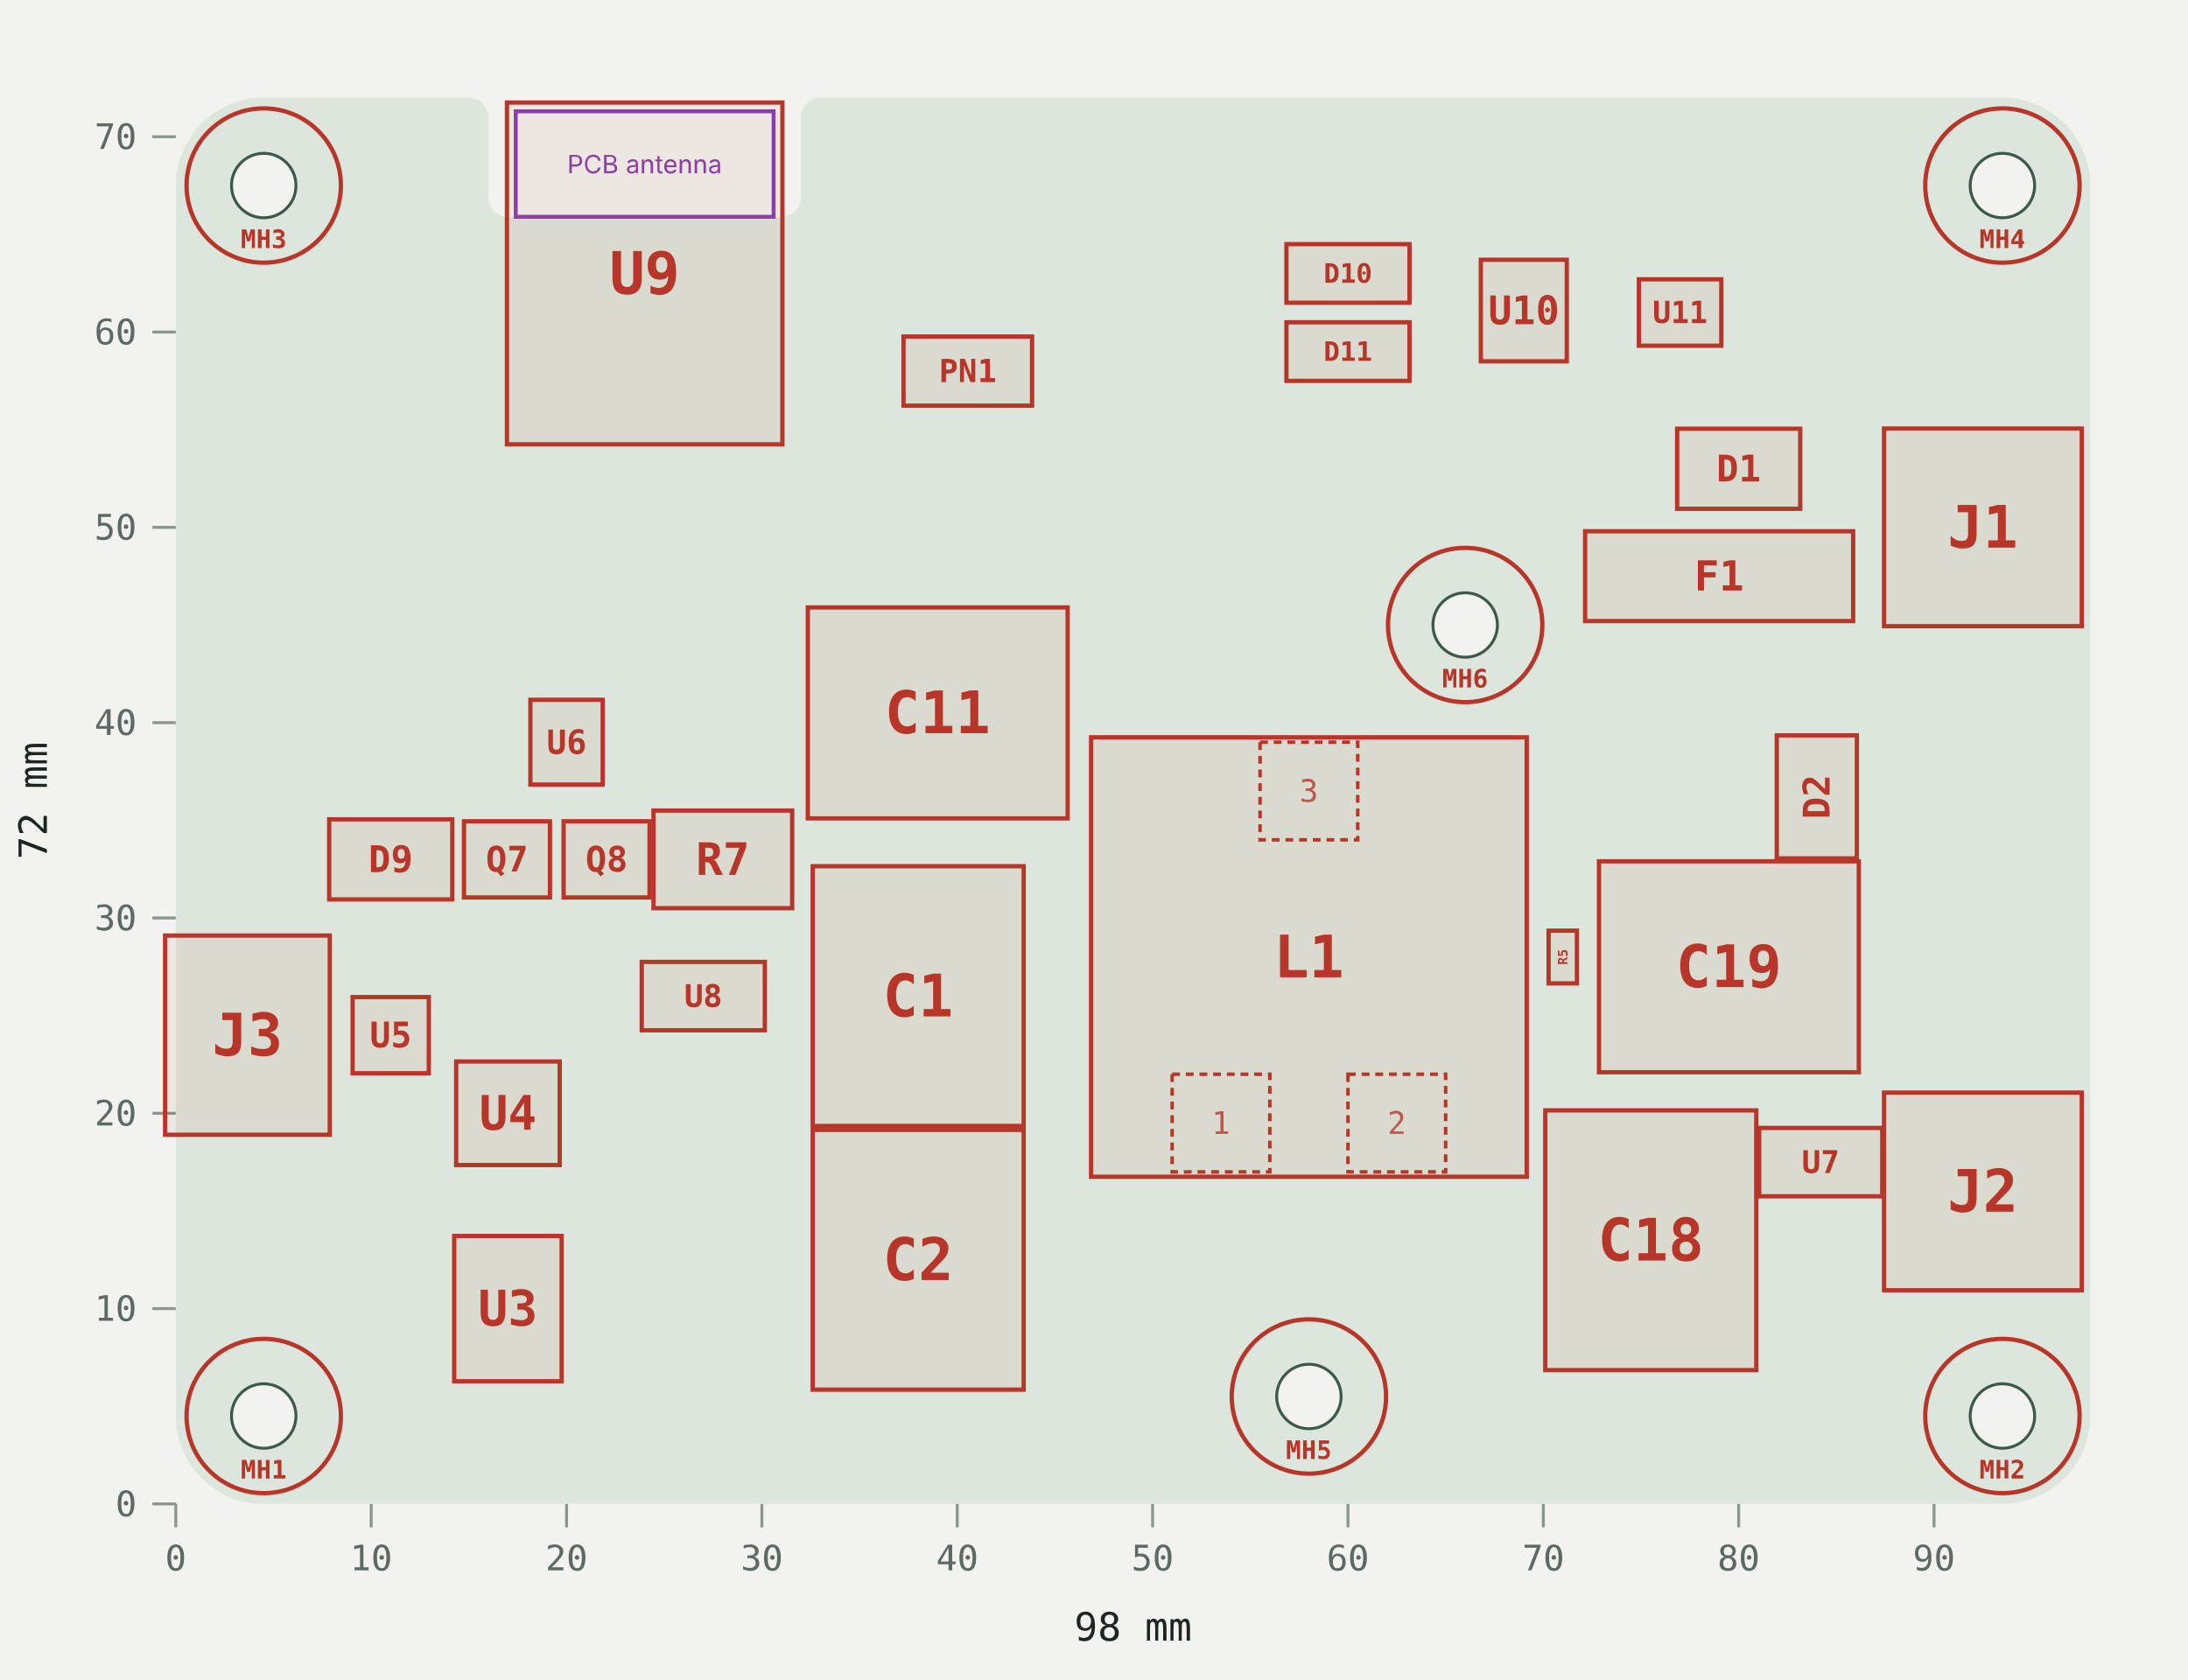
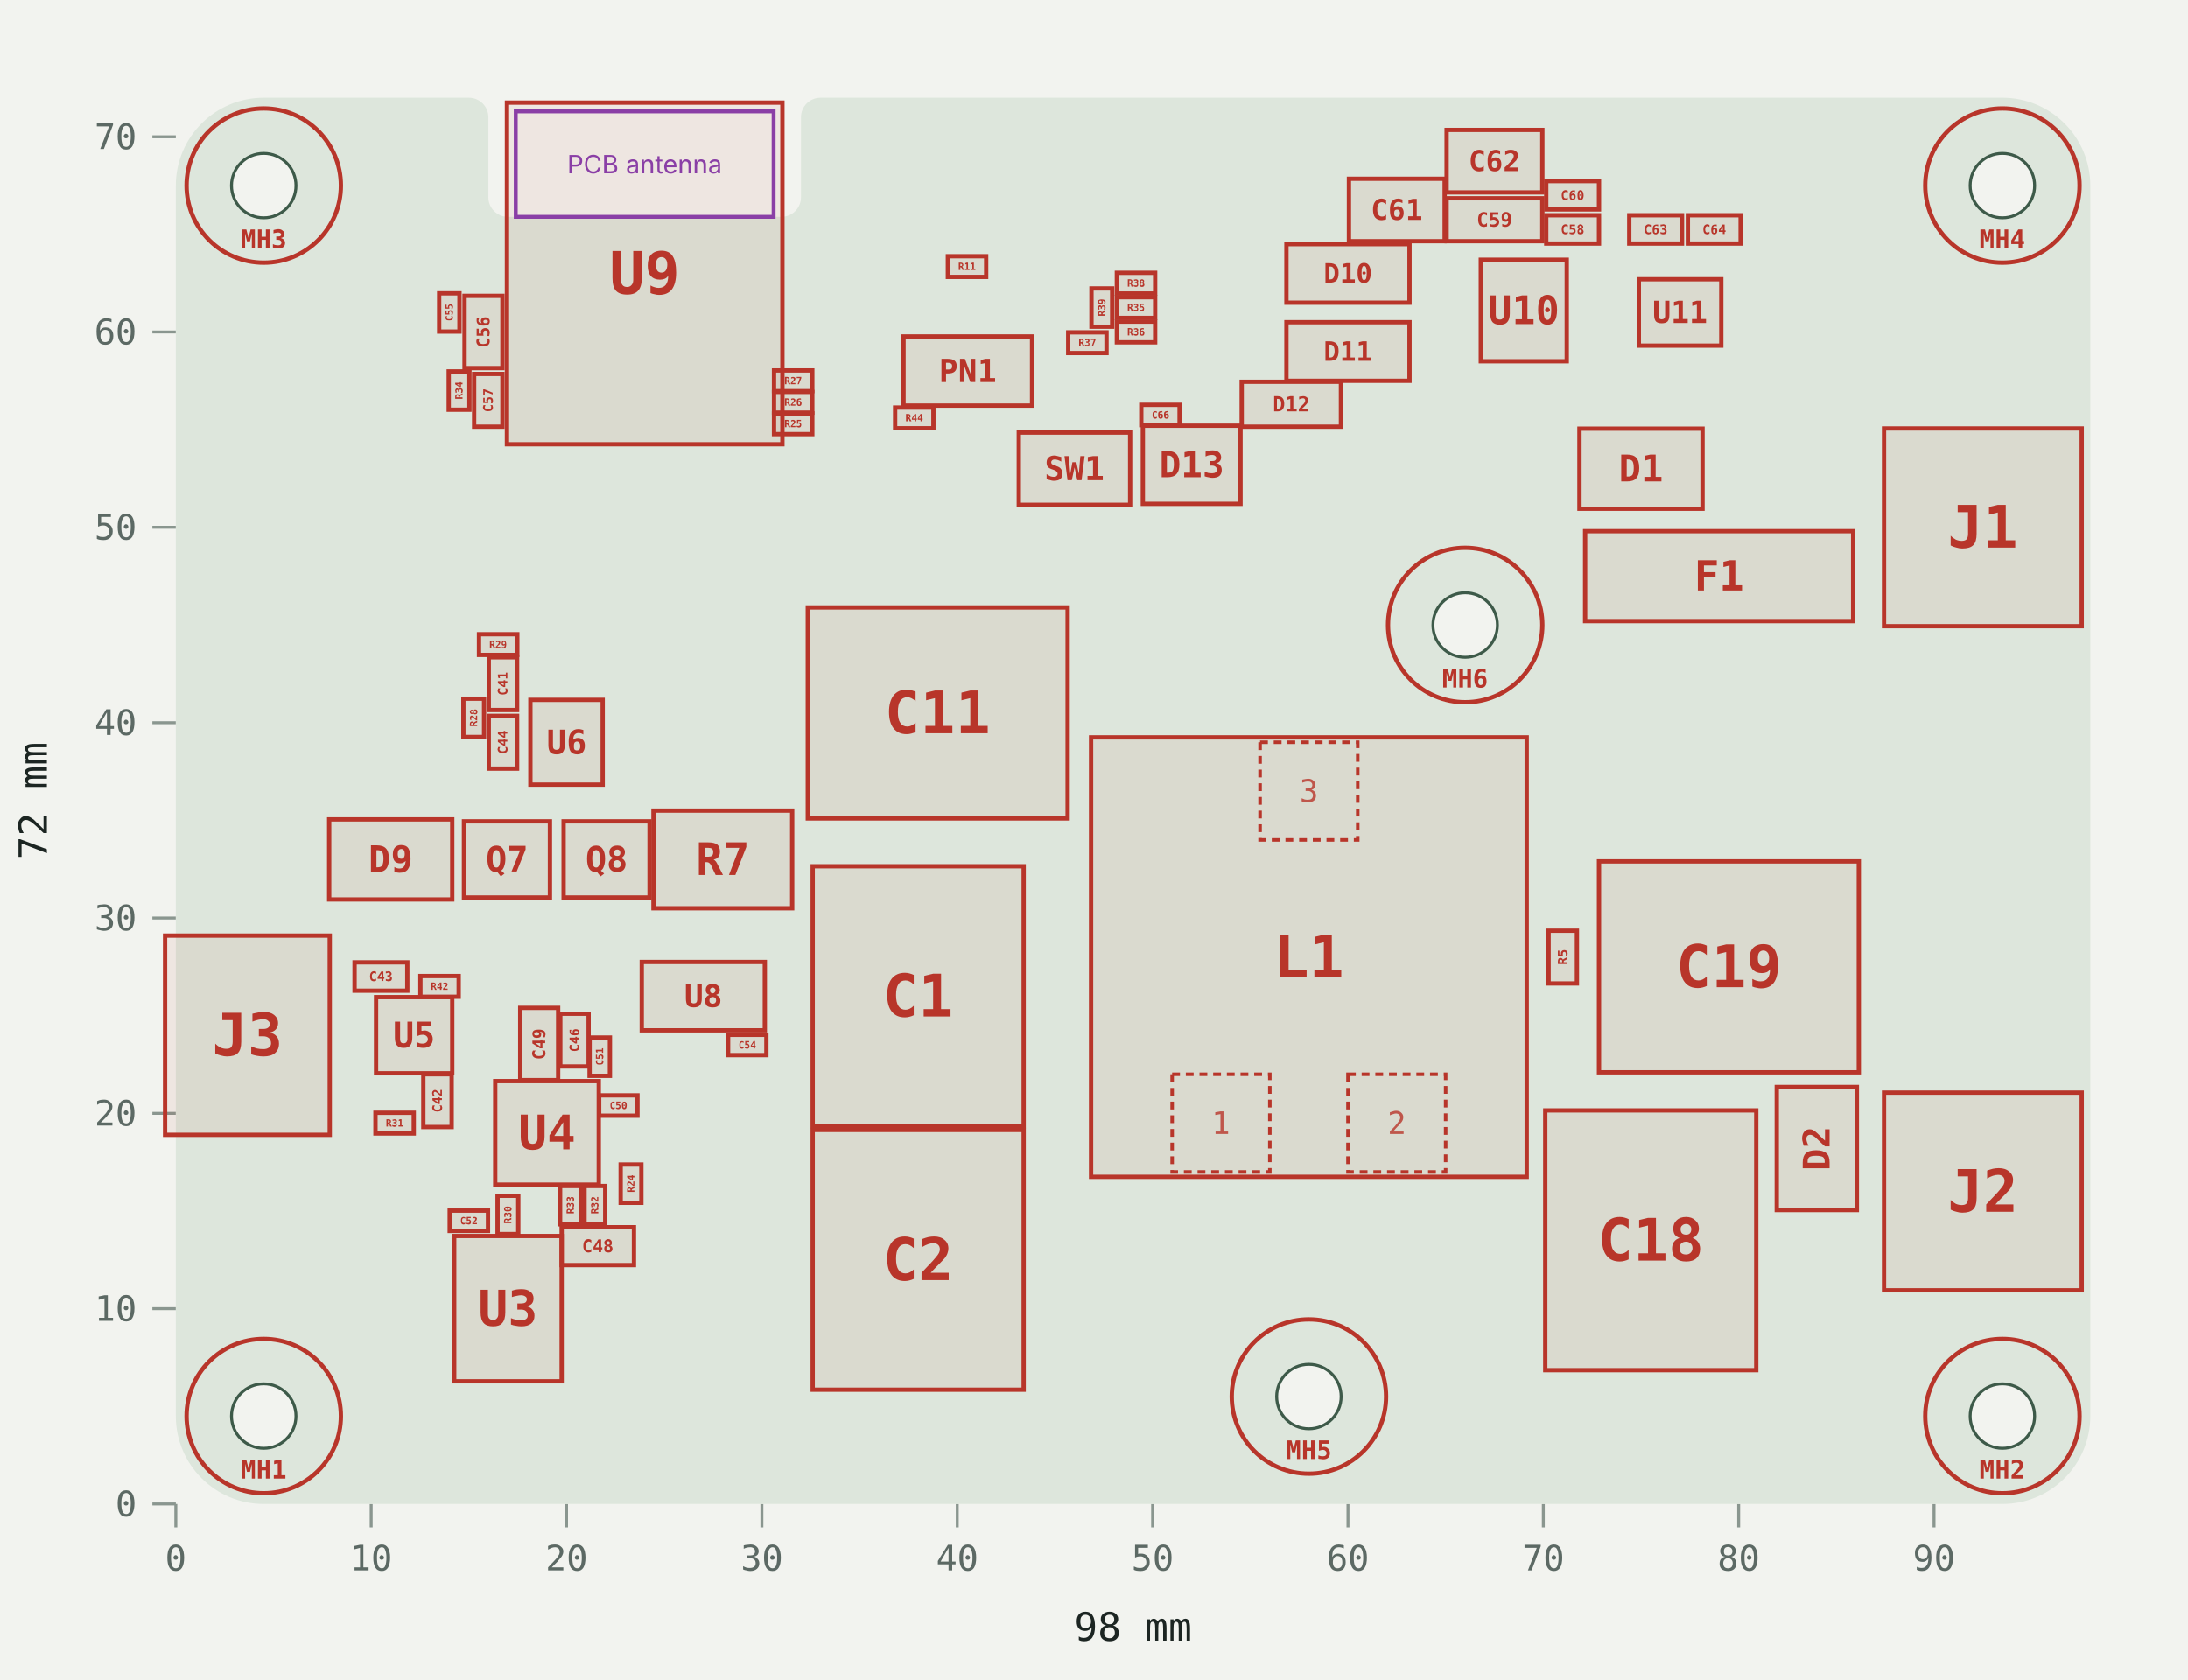
<svg xmlns="http://www.w3.org/2000/svg" id="plan" viewBox="-9.0 -5.0 112.0 86.0" role="img" aria-label="PCB placement, top side: courtyards and designators">
  <style>.board{fill:#DDE6DC;stroke:none}.boardedge{fill:none;stroke:#3D5A49;stroke-width:.35}.tick{stroke:#8A968F;stroke-width:.15}.axis{fill:#5C6964;font-family:"IBM Plex Mono",ui-monospace,Menlo,Consolas,monospace}.axis.dim{fill:#1C2522}.part .cy{stroke-width:.22}.part.top .cy{fill:rgba(184,53,42,.07);stroke:#B8352A}.part.bot .cy{fill:rgba(36,89,184,.09);stroke:#2459B8;stroke-dasharray:.7 .35}.part.prop .cy{stroke-dasharray:1 .5}.part.mh .cy{fill:none}.part .hole{fill:#F2F3EF;stroke:#3D5A49;stroke-width:.15}.des{font-family:"IBM Plex Mono",ui-monospace,Menlo,Consolas,monospace;font-weight:600;pointer-events:none}.part.top .des{fill:#B8352A}.part.bot .des{fill:#2459B8}.part{cursor:pointer}.part:hover .cy,.part.hl .cy{stroke-width:.5}.l1pad{fill:none;stroke:#B8352A;stroke-width:.18;stroke-dasharray:.4 .3}.padno{fill:#B8352A;font-family:"IBM Plex Mono",ui-monospace,Menlo,Consolas,monospace;opacity:.8}.ant{fill:none;stroke:#8A3FA6;stroke-width:.2}.antlbl{fill:#8A3FA6;font-family:"IBM Plex Sans",system-ui,-apple-system,"Segoe UI",sans-serif}.hbg{fill:rgba(201,138,18,.10)}.kbg{fill:rgba(138,63,166,.06)}.sbg{fill:transparent}.ped{fill:url(#hatchA);stroke:#B97C0C;stroke-width:.3}.pedlbl{fill:#B97C0C;font-family:"IBM Plex Mono",ui-monospace,Menlo,Consolas,monospace;font-weight:600;letter-spacing:.08em}.keepout{fill:url(#hatchK);stroke:#8A3FA6;stroke-width:.25;stroke-dasharray:1 .5}.zone rect{fill:none;stroke:#6D7B75;stroke-width:.16;stroke-dasharray:.6 .4}.zone text{fill:#6D7B75;font-family:"IBM Plex Sans",system-ui,-apple-system,"Segoe UI",sans-serif;font-style:italic}.loop{fill:none;stroke:#D0306E;stroke-width:.4;stroke-linejoin:round;opacity:.85}.arrhead{fill:#D0306E}.sw{fill:url(#hatchS);stroke:#D0306E;stroke-width:.18}.swlbl{fill:#D0306E;font-family:"IBM Plex Sans",system-ui,-apple-system,"Segoe UI",sans-serif;font-weight:500}.flow{fill:none;stroke:#1F7A5A;stroke-width:.4;stroke-dasharray:1.4 .8;opacity:.9}.arrflow{fill:#1F7A5A}.pour polygon{fill-opacity:.16;stroke-opacity:.7;stroke-width:.15}.pour text{font-family:"IBM Plex Mono",ui-monospace,Menlo,Consolas,monospace;font-weight:600;opacity:.9;pointer-events:none}.ghost .l1pad{stroke:#B8352A;opacity:.85}.role{fill:#2459B8;font-family:"IBM Plex Mono",ui-monospace,Menlo,Consolas,monospace;opacity:.8}.note{fill:#5C6964;font-family:"IBM Plex Sans",system-ui,-apple-system,"Segoe UI",sans-serif;font-style:italic}.des{font-family:Menlo,Consolas,monospace}text{font-family:Helvetica,Arial,sans-serif}</style>
  <defs>
    <pattern id="hatchA" width="1.4" height="1.4" patternUnits="userSpaceOnUse" patternTransform="rotate(45)">
      <rect width="1.4" height="1.4" class="hbg" />
      <line x1="0" y1="0" x2="0" y2="1.4" class="hl" />
    </pattern>
    <pattern id="hatchK" width="1.6" height="1.6" patternUnits="userSpaceOnUse" patternTransform="rotate(-45)">
      <rect width="1.6" height="1.6" class="kbg" />
      <line x1="0" y1="0" x2="0" y2="1.6" class="kl" />
    </pattern>
    <pattern id="hatchS" width="0.8" height="0.8" patternUnits="userSpaceOnUse" patternTransform="rotate(45)">
      <rect width="0.8" height="0.8" class="sbg" />
      <line x1="0" y1="0" x2="0" y2="0.8" class="sl" />
    </pattern>
    <marker id="arr" viewBox="0 0 6 6" refX="3" refY="3" markerWidth="3.2" markerHeight="3.2" orient="auto">
      <path d="M0,0 L6,3 L0,6 Z" class="arrhead" />
    </marker>
    <marker id="arrf" viewBox="0 0 6 6" refX="3" refY="3" markerWidth="2.6" markerHeight="2.6" orient="auto">
      <path d="M0,0 L6,3 L0,6 Z" class="arrflow" />
    </marker>
  </defs>
  <rect x="-50" y="-50" width="400" height="300" fill="#F2F3EF" />
  <g class="grid">
    <line class="tick" x1="0" y1="72" x2="0" y2="73.2" />
    <text class="axis" x="0" y="75.4" text-anchor="middle" font-size="1.8">0</text>
    <line class="tick" x1="10" y1="72" x2="10" y2="73.2" />
    <text class="axis" x="10" y="75.4" text-anchor="middle" font-size="1.8">10</text>
    <line class="tick" x1="20" y1="72" x2="20" y2="73.2" />
    <text class="axis" x="20" y="75.4" text-anchor="middle" font-size="1.8">20</text>
    <line class="tick" x1="30" y1="72" x2="30" y2="73.2" />
    <text class="axis" x="30" y="75.4" text-anchor="middle" font-size="1.8">30</text>
    <line class="tick" x1="40" y1="72" x2="40" y2="73.2" />
    <text class="axis" x="40" y="75.4" text-anchor="middle" font-size="1.8">40</text>
    <line class="tick" x1="50" y1="72" x2="50" y2="73.2" />
    <text class="axis" x="50" y="75.4" text-anchor="middle" font-size="1.8">50</text>
    <line class="tick" x1="60" y1="72" x2="60" y2="73.2" />
    <text class="axis" x="60" y="75.4" text-anchor="middle" font-size="1.8">60</text>
    <line class="tick" x1="70" y1="72" x2="70" y2="73.2" />
    <text class="axis" x="70" y="75.4" text-anchor="middle" font-size="1.8">70</text>
    <line class="tick" x1="80" y1="72" x2="80" y2="73.2" />
    <text class="axis" x="80" y="75.4" text-anchor="middle" font-size="1.8">80</text>
    <line class="tick" x1="90" y1="72" x2="90" y2="73.2" />
    <text class="axis" x="90" y="75.4" text-anchor="middle" font-size="1.8">90</text>
    <line class="tick" x1="-1.2" y1="72" x2="0" y2="72" />
    <text class="axis" x="-2" y="72" text-anchor="end" dominant-baseline="central" font-size="1.8">0</text>
    <line class="tick" x1="-1.2" y1="62" x2="0" y2="62" />
    <text class="axis" x="-2" y="62" text-anchor="end" dominant-baseline="central" font-size="1.8">10</text>
    <line class="tick" x1="-1.2" y1="52" x2="0" y2="52" />
    <text class="axis" x="-2" y="52" text-anchor="end" dominant-baseline="central" font-size="1.8">20</text>
    <line class="tick" x1="-1.2" y1="42" x2="0" y2="42" />
    <text class="axis" x="-2" y="42" text-anchor="end" dominant-baseline="central" font-size="1.8">30</text>
    <line class="tick" x1="-1.2" y1="32" x2="0" y2="32" />
    <text class="axis" x="-2" y="32" text-anchor="end" dominant-baseline="central" font-size="1.8">40</text>
    <line class="tick" x1="-1.2" y1="22" x2="0" y2="22" />
    <text class="axis" x="-2" y="22" text-anchor="end" dominant-baseline="central" font-size="1.8">50</text>
    <line class="tick" x1="-1.2" y1="12" x2="0" y2="12" />
    <text class="axis" x="-2" y="12" text-anchor="end" dominant-baseline="central" font-size="1.8">60</text>
    <line class="tick" x1="-1.2" y1="2" x2="0" y2="2" />
    <text class="axis" x="-2" y="2" text-anchor="end" dominant-baseline="central" font-size="1.8">70</text>
    <text class="axis dim" x="49" y="79" text-anchor="middle" font-size="2">98 mm</text>
    <text class="axis dim" x="-6.6" y="36" text-anchor="middle" font-size="2" transform="rotate(-90 -6.6 36)">72 mm</text>
  </g>
  <path class="board" d="M4.5,72 L93.5,72 A4.5,4.5 0 0 0 98,67.5 L98,4.5 A4.5,4.5 0 0 0 93.5,0 L33,0 A1,1 0 0 0 32,1 L32,5.1 A1,1 0 0 1 31,6.1 L17,6.1 A1,1 0 0 1 16,5.1 L16,1 A1,1 0 0 0 15,0 L4.5,0 A4.5,4.5 0 0 0 0,4.5 L0,67.5 A4.5,4.5 0 0 0 4.5,72 Z" />
  <g class="lyr-top">
    <g class="part top" data-ref="J1">
      <rect class="cy" x="87.44" y="16.94" width="10.12" height="10.12" />
      <text class="des" x="92.5" y="22" font-size="3" dominant-baseline="central" text-anchor="middle">J1</text>
    </g>
    <g class="part top" data-ref="J2">
      <rect class="cy" x="87.44" y="50.94" width="10.12" height="10.12" />
      <text class="des" x="92.5" y="56" font-size="3" dominant-baseline="central" text-anchor="middle">J2</text>
    </g>
    <g class="part top" data-ref="J3">
      <rect class="cy" x="-0.55" y="42.9" width="8.43" height="10.2" />
      <text class="des" x="3.67" y="48" font-size="3" dominant-baseline="central" text-anchor="middle">J3</text>
    </g>
    <g class="part top" data-ref="L1">
      <rect class="cy" x="46.85" y="32.75" width="22.3" height="22.5" />
      <text class="des" x="58" y="44" font-size="3" dominant-baseline="central" text-anchor="middle">L1</text>
    </g>
    <g class="part top" data-ref="C11">
      <rect class="cy" x="32.35" y="26.1" width="13.3" height="10.8" />
      <text class="des" x="39" y="31.5" font-size="3" dominant-baseline="central" text-anchor="middle">C11</text>
    </g>
    <g class="part top" data-ref="C1">
      <rect class="cy" x="32.6" y="39.35" width="10.8" height="13.3" />
      <text class="des" x="38" y="46" font-size="3" dominant-baseline="central" text-anchor="middle">C1</text>
    </g>
    <g class="part top" data-ref="C2">
      <rect class="cy" x="32.6" y="52.85" width="10.8" height="13.3" />
      <text class="des" x="38" y="59.5" font-size="3" dominant-baseline="central" text-anchor="middle">C2</text>
    </g>
    <g class="part top" data-ref="C18">
      <rect class="cy" x="70.1" y="51.85" width="10.8" height="13.3" />
      <text class="des" x="75.5" y="58.5" font-size="3" dominant-baseline="central" text-anchor="middle">C18</text>
    </g>
    <g class="part top" data-ref="C19">
      <rect class="cy" x="72.85" y="39.1" width="13.3" height="10.8" />
      <text class="des" x="79.5" y="44.5" font-size="3" dominant-baseline="central" text-anchor="middle">C19</text>
    </g>
    <g class="part top" data-ref="F1">
      <rect class="cy" x="72.14" y="22.2" width="13.72" height="4.6" />
      <text class="des" x="79" y="24.5" font-size="2.12" dominant-baseline="central" text-anchor="middle">F1</text>
    </g>
    <g class="part top" data-ref="D1">
-       <rect class="cy" x="76.85" y="16.95" width="6.3" height="4.1" />
-       <text class="des" x="80" y="19" font-size="1.89" dominant-baseline="central" text-anchor="middle">D1</text>
+       <rect class="cy" x="71.85" y="16.95" width="6.3" height="4.1" />
+       <text class="des" x="75" y="19" font-size="1.89" dominant-baseline="central" text-anchor="middle">D1</text>
    </g>
    <g class="part top" data-ref="D2">
-       <rect class="cy" x="81.95" y="32.65" width="4.1" height="6.3" />
-       <text class="des" x="84" y="35.8" font-size="1.89" dominant-baseline="central" text-anchor="middle" transform="rotate(-90 84 35.8)">D2</text>
+       <rect class="cy" x="81.95" y="50.65" width="4.1" height="6.3" />
+       <text class="des" x="84" y="53.8" font-size="1.89" dominant-baseline="central" text-anchor="middle" transform="rotate(-90 84 53.8)">D2</text>
    </g>
    <g class="part top" data-ref="D9">
      <rect class="cy" x="7.85" y="36.95" width="6.3" height="4.1" />
      <text class="des" x="11" y="39" font-size="1.89" dominant-baseline="central" text-anchor="middle">D9</text>
    </g>
    <g class="part top" data-ref="U5">
-       <rect class="cy" x="9.05" y="46.05" width="3.9" height="3.9" />
-       <text class="des" x="11" y="48" font-size="1.79" dominant-baseline="central" text-anchor="middle">U5</text>
+       <rect class="cy" x="10.25" y="46.05" width="3.9" height="3.9" />
+       <text class="des" x="12.2" y="48" font-size="1.79" dominant-baseline="central" text-anchor="middle">U5</text>
    </g>
    <g class="part top" data-ref="U4">
-       <rect class="cy" x="14.35" y="49.35" width="5.3" height="5.3" />
-       <text class="des" x="17" y="52" font-size="2.44" dominant-baseline="central" text-anchor="middle">U4</text>
+       <rect class="cy" x="16.35" y="50.35" width="5.3" height="5.3" />
+       <text class="des" x="19" y="53" font-size="2.44" dominant-baseline="central" text-anchor="middle">U4</text>
    </g>
    <g class="part top" data-ref="U3">
      <rect class="cy" x="14.25" y="58.28" width="5.5" height="7.44" />
      <text class="des" x="17" y="62" font-size="2.53" dominant-baseline="central" text-anchor="middle">U3</text>
    </g>
    <g class="part top" data-ref="Q7">
      <rect class="cy" x="14.75" y="37.05" width="4.4" height="3.9" />
      <text class="des" x="16.95" y="39" font-size="1.79" dominant-baseline="central" text-anchor="middle">Q7</text>
    </g>
    <g class="part top" data-ref="Q8">
      <rect class="cy" x="19.85" y="37.05" width="4.4" height="3.9" />
      <text class="des" x="22.05" y="39" font-size="1.79" dominant-baseline="central" text-anchor="middle">Q8</text>
    </g>
    <g class="part top" data-ref="U6">
      <rect class="cy" x="18.15" y="30.83" width="3.7" height="4.34" />
      <text class="des" x="20" y="33" font-size="1.7" dominant-baseline="central" text-anchor="middle">U6</text>
    </g>
    <g class="part top" data-ref="R7">
      <rect class="cy" x="24.45" y="36.5" width="7.1" height="5" />
      <text class="des" x="28" y="39" font-size="2.3" dominant-baseline="central" text-anchor="middle">R7</text>
    </g>
    <g class="part top" data-ref="U8">
      <rect class="cy" x="23.85" y="44.25" width="6.3" height="3.5" />
      <text class="des" x="27" y="46" font-size="1.61" dominant-baseline="central" text-anchor="middle">U8</text>
    </g>
-     <g class="part top" data-ref="U7">
-       <rect class="cy" x="81.05" y="52.75" width="6.3" height="3.5" />
-       <text class="des" x="84.2" y="54.5" font-size="1.61" dominant-baseline="central" text-anchor="middle">U7</text>
-     </g>
    <g class="part top" data-ref="R5">
      <rect class="cy" x="70.27" y="42.65" width="1.45" height="2.7" />
      <text class="des" x="71" y="44" font-size="0.67" dominant-baseline="central" text-anchor="middle" transform="rotate(-90 71 44)">R5</text>
    </g>
    <g class="part top" data-ref="U9">
      <rect class="cy" x="16.95" y="0.25" width="14.1" height="17.5" />
      <text class="des" x="24" y="9" font-size="3" dominant-baseline="central" text-anchor="middle">U9</text>
    </g>
    <g class="part top" data-ref="PN1">
      <rect class="cy" x="37.25" y="12.23" width="6.58" height="3.54" />
      <text class="des" x="40.54" y="14" font-size="1.63" dominant-baseline="central" text-anchor="middle">PN1</text>
+     </g>
+     <g class="part top" data-ref="SW1">
+       <rect class="cy" x="43.15" y="17.15" width="5.7" height="3.7" />
+       <text class="des" x="46" y="19" font-size="1.7" dominant-baseline="central" text-anchor="middle">SW1</text>
+     </g>
+     <g class="part top" data-ref="R44">
+       <rect class="cy" x="36.82" y="15.87" width="1.96" height="1.06" />
+       <text class="des" x="37.8" y="16.4" font-size="0.5" dominant-baseline="central" text-anchor="middle">R44</text>
+     </g>
+     <g class="part top" data-ref="D13">
+       <rect class="cy" x="49.5" y="16.8" width="5" height="4" />
+       <text class="des" x="52" y="18.8" font-size="1.84" dominant-baseline="central" text-anchor="middle">D13</text>
+     </g>
+     <g class="part top" data-ref="C66">
+       <rect class="cy" x="49.42" y="15.73" width="1.96" height="1.04" />
+       <text class="des" x="50.4" y="16.25" font-size="0.5" dominant-baseline="central" text-anchor="middle">C66</text>
+     </g>
+     <g class="part top" data-ref="D12">
+       <rect class="cy" x="54.56" y="14.55" width="5.08" height="2.3" />
+       <text class="des" x="57.1" y="15.7" font-size="1.06" dominant-baseline="central" text-anchor="middle">D12</text>
    </g>
    <g class="part top" data-ref="D10">
      <rect class="cy" x="56.85" y="7.5" width="6.3" height="3" />
      <text class="des" x="60" y="9" font-size="1.38" dominant-baseline="central" text-anchor="middle">D10</text>
    </g>
    <g class="part top" data-ref="D11">
      <rect class="cy" x="56.85" y="11.5" width="6.3" height="3" />
      <text class="des" x="60" y="13" font-size="1.38" dominant-baseline="central" text-anchor="middle">D11</text>
    </g>
    <g class="part top" data-ref="U10">
      <rect class="cy" x="66.8" y="8.3" width="4.4" height="5.2" />
      <text class="des" x="69" y="10.9" font-size="2.02" dominant-baseline="central" text-anchor="middle">U10</text>
    </g>
    <g class="part top" data-ref="U11">
      <rect class="cy" x="74.89" y="9.3" width="4.22" height="3.4" />
      <text class="des" x="77" y="11" font-size="1.56" dominant-baseline="central" text-anchor="middle">U11</text>
    </g>
    <g class="part top mh" data-ref="MH1">
      <circle class="cy" cx="4.5" cy="67.5" r="3.95" />
      <circle class="hole" cx="4.5" cy="67.5" r="1.65" />
      <text class="des" x="4.5" y="70.25" font-size="1.3" text-anchor="middle" dominant-baseline="central">MH1</text>
    </g>
    <g class="part top mh" data-ref="MH2">
      <circle class="cy" cx="93.5" cy="67.5" r="3.95" />
      <circle class="hole" cx="93.5" cy="67.5" r="1.65" />
      <text class="des" x="93.5" y="70.25" font-size="1.3" text-anchor="middle" dominant-baseline="central">MH2</text>
    </g>
    <g class="part top mh" data-ref="MH3">
      <circle class="cy" cx="4.5" cy="4.5" r="3.95" />
      <circle class="hole" cx="4.5" cy="4.5" r="1.65" />
      <text class="des" x="4.5" y="7.25" font-size="1.3" text-anchor="middle" dominant-baseline="central">MH3</text>
    </g>
    <g class="part top mh" data-ref="MH4">
      <circle class="cy" cx="93.5" cy="4.5" r="3.95" />
      <circle class="hole" cx="93.5" cy="4.5" r="1.65" />
      <text class="des" x="93.5" y="7.25" font-size="1.3" text-anchor="middle" dominant-baseline="central">MH4</text>
    </g>
    <g class="part top mh" data-ref="MH5">
      <circle class="cy" cx="58" cy="66.5" r="3.95" />
      <circle class="hole" cx="58" cy="66.5" r="1.65" />
      <text class="des" x="58" y="69.25" font-size="1.3" text-anchor="middle" dominant-baseline="central">MH5</text>
    </g>
    <g class="part top mh" data-ref="MH6">
      <circle class="cy" cx="66" cy="27" r="3.95" />
      <circle class="hole" cx="66" cy="27" r="1.65" />
      <text class="des" x="66" y="29.75" font-size="1.3" text-anchor="middle" dominant-baseline="central">MH6</text>
+     </g>
+     <g class="part top" data-ref="R24">
+       <rect class="cy" x="22.77" y="54.62" width="1.06" height="1.96" />
+       <text class="des" x="23.3" y="55.6" font-size="0.5" dominant-baseline="central" text-anchor="middle" transform="rotate(-90 23.3 55.6)">R24</text>
+     </g>
+     <g class="part top" data-ref="R25">
+       <rect class="cy" x="30.62" y="16.17" width="1.96" height="1.06" />
+       <text class="des" x="31.6" y="16.7" font-size="0.5" dominant-baseline="central" text-anchor="middle">R25</text>
+     </g>
+     <g class="part top" data-ref="R26">
+       <rect class="cy" x="30.62" y="15.07" width="1.96" height="1.06" />
+       <text class="des" x="31.6" y="15.6" font-size="0.5" dominant-baseline="central" text-anchor="middle">R26</text>
+     </g>
+     <g class="part top" data-ref="R27">
+       <rect class="cy" x="30.62" y="13.97" width="1.96" height="1.06" />
+       <text class="des" x="31.6" y="14.5" font-size="0.5" dominant-baseline="central" text-anchor="middle">R27</text>
+     </g>
+     <g class="part top" data-ref="R11">
+       <rect class="cy" x="39.52" y="8.12" width="1.96" height="1.06" />
+       <text class="des" x="40.5" y="8.65" font-size="0.5" dominant-baseline="central" text-anchor="middle">R11</text>
+     </g>
+     <g class="part top" data-ref="C44">
+       <rect class="cy" x="16.02" y="31.65" width="1.45" height="2.7" />
+       <text class="des" x="16.74" y="33" font-size="0.67" dominant-baseline="central" text-anchor="middle" transform="rotate(-90 16.74 33)">C44</text>
+     </g>
+     <g class="part top" data-ref="C41">
+       <rect class="cy" x="16.02" y="28.65" width="1.45" height="2.7" />
+       <text class="des" x="16.74" y="30" font-size="0.67" dominant-baseline="central" text-anchor="middle" transform="rotate(-90 16.74 30)">C41</text>
+     </g>
+     <g class="part top" data-ref="R28">
+       <rect class="cy" x="14.72" y="30.77" width="1.06" height="1.96" />
+       <text class="des" x="15.25" y="31.75" font-size="0.5" dominant-baseline="central" text-anchor="middle" transform="rotate(-90 15.25 31.75)">R28</text>
+     </g>
+     <g class="part top" data-ref="R29">
+       <rect class="cy" x="15.52" y="27.47" width="1.96" height="1.06" />
+       <text class="des" x="16.5" y="28" font-size="0.5" dominant-baseline="central" text-anchor="middle">R29</text>
+     </g>
+     <g class="part top" data-ref="C42">
+       <rect class="cy" x="12.67" y="50" width="1.45" height="2.7" />
+       <text class="des" x="13.39" y="51.35" font-size="0.67" dominant-baseline="central" text-anchor="middle" transform="rotate(-90 13.39 51.35)">C42</text>
+     </g>
+     <g class="part top" data-ref="C43">
+       <rect class="cy" x="9.15" y="44.27" width="2.7" height="1.45" />
+       <text class="des" x="10.5" y="44.99" font-size="0.67" dominant-baseline="central" text-anchor="middle">C43</text>
+     </g>
+     <g class="part top" data-ref="R31">
+       <rect class="cy" x="10.22" y="51.97" width="1.96" height="1.06" />
+       <text class="des" x="11.2" y="52.5" font-size="0.5" dominant-baseline="central" text-anchor="middle">R31</text>
+     </g>
+     <g class="part top" data-ref="R42">
+       <rect class="cy" x="12.52" y="44.97" width="1.96" height="1.06" />
+       <text class="des" x="13.5" y="45.5" font-size="0.5" dominant-baseline="central" text-anchor="middle">R42</text>
+     </g>
+     <g class="part top" data-ref="C48">
+       <rect class="cy" x="19.75" y="57.83" width="3.7" height="1.94" />
+       <text class="des" x="21.6" y="58.8" font-size="0.89" dominant-baseline="central" text-anchor="middle">C48</text>
+     </g>
+     <g class="part top" data-ref="C49">
+       <rect class="cy" x="17.63" y="46.6" width="1.94" height="3.7" />
+       <text class="des" x="18.6" y="48.45" font-size="0.89" dominant-baseline="central" text-anchor="middle" transform="rotate(-90 18.6 48.45)">C49</text>
+     </g>
+     <g class="part top" data-ref="C46">
+       <rect class="cy" x="19.68" y="46.9" width="1.45" height="2.7" />
+       <text class="des" x="20.41" y="48.25" font-size="0.67" dominant-baseline="central" text-anchor="middle" transform="rotate(-90 20.41 48.25)">C46</text>
+     </g>
+     <g class="part top" data-ref="C50">
+       <rect class="cy" x="21.67" y="51.08" width="1.96" height="1.04" />
+       <text class="des" x="22.65" y="51.6" font-size="0.5" dominant-baseline="central" text-anchor="middle">C50</text>
+     </g>
+     <g class="part top" data-ref="C51">
+       <rect class="cy" x="21.18" y="48.12" width="1.04" height="1.96" />
+       <text class="des" x="21.7" y="49.1" font-size="0.5" dominant-baseline="central" text-anchor="middle" transform="rotate(-90 21.7 49.1)">C51</text>
+     </g>
+     <g class="part top" data-ref="C52">
+       <rect class="cy" x="14.02" y="56.98" width="1.96" height="1.04" />
+       <text class="des" x="15" y="57.5" font-size="0.5" dominant-baseline="central" text-anchor="middle">C52</text>
+     </g>
+     <g class="part top" data-ref="R30">
+       <rect class="cy" x="16.47" y="56.22" width="1.06" height="1.96" />
+       <text class="des" x="17" y="57.2" font-size="0.5" dominant-baseline="central" text-anchor="middle" transform="rotate(-90 17 57.2)">R30</text>
+     </g>
+     <g class="part top" data-ref="R32">
+       <rect class="cy" x="20.92" y="55.72" width="1.06" height="1.96" />
+       <text class="des" x="21.45" y="56.7" font-size="0.5" dominant-baseline="central" text-anchor="middle" transform="rotate(-90 21.45 56.7)">R32</text>
+     </g>
+     <g class="part top" data-ref="R33">
+       <rect class="cy" x="19.67" y="55.72" width="1.06" height="1.96" />
+       <text class="des" x="20.2" y="56.7" font-size="0.5" dominant-baseline="central" text-anchor="middle" transform="rotate(-90 20.2 56.7)">R33</text>
+     </g>
+     <g class="part top" data-ref="C54">
+       <rect class="cy" x="28.27" y="47.98" width="1.96" height="1.04" />
+       <text class="des" x="29.25" y="48.5" font-size="0.5" dominant-baseline="central" text-anchor="middle">C54</text>
+     </g>
+     <g class="part top" data-ref="C56">
+       <rect class="cy" x="14.78" y="10.15" width="1.94" height="3.7" />
+       <text class="des" x="15.75" y="12" font-size="0.89" dominant-baseline="central" text-anchor="middle" transform="rotate(-90 15.75 12)">C56</text>
+     </g>
+     <g class="part top" data-ref="C55">
+       <rect class="cy" x="13.48" y="10.02" width="1.04" height="1.96" />
+       <text class="des" x="14" y="11" font-size="0.5" dominant-baseline="central" text-anchor="middle" transform="rotate(-90 14 11)">C55</text>
+     </g>
+     <g class="part top" data-ref="C57">
+       <rect class="cy" x="15.27" y="14.15" width="1.45" height="2.7" />
+       <text class="des" x="15.99" y="15.5" font-size="0.67" dominant-baseline="central" text-anchor="middle" transform="rotate(-90 15.99 15.5)">C57</text>
+     </g>
+     <g class="part top" data-ref="R34">
+       <rect class="cy" x="13.97" y="14.02" width="1.06" height="1.96" />
+       <text class="des" x="14.5" y="15" font-size="0.5" dominant-baseline="central" text-anchor="middle" transform="rotate(-90 14.5 15)">R34</text>
+     </g>
+     <g class="part top" data-ref="R35">
+       <rect class="cy" x="48.17" y="10.22" width="1.96" height="1.06" />
+       <text class="des" x="49.15" y="10.75" font-size="0.5" dominant-baseline="central" text-anchor="middle">R35</text>
+     </g>
+     <g class="part top" data-ref="R36">
+       <rect class="cy" x="48.17" y="11.47" width="1.96" height="1.06" />
+       <text class="des" x="49.15" y="12" font-size="0.5" dominant-baseline="central" text-anchor="middle">R36</text>
+     </g>
+     <g class="part top" data-ref="R37">
+       <rect class="cy" x="45.68" y="12.02" width="1.96" height="1.06" />
+       <text class="des" x="46.66" y="12.55" font-size="0.5" dominant-baseline="central" text-anchor="middle">R37</text>
+     </g>
+     <g class="part top" data-ref="R38">
+       <rect class="cy" x="48.17" y="8.97" width="1.96" height="1.06" />
+       <text class="des" x="49.15" y="9.5" font-size="0.5" dominant-baseline="central" text-anchor="middle">R38</text>
+     </g>
+     <g class="part top" data-ref="R39">
+       <rect class="cy" x="46.87" y="9.77" width="1.06" height="1.96" />
+       <text class="des" x="47.4" y="10.75" font-size="0.5" dominant-baseline="central" text-anchor="middle" transform="rotate(-90 47.4 10.75)">R39</text>
+     </g>
+     <g class="part top" data-ref="C59">
+       <rect class="cy" x="65.05" y="5.15" width="4.9" height="2.2" />
+       <text class="des" x="67.5" y="6.25" font-size="1.01" dominant-baseline="central" text-anchor="middle">C59</text>
+     </g>
+     <g class="part top" data-ref="C58">
+       <rect class="cy" x="70.15" y="6.02" width="2.7" height="1.45" />
+       <text class="des" x="71.5" y="6.75" font-size="0.67" dominant-baseline="central" text-anchor="middle">C58</text>
+     </g>
+     <g class="part top" data-ref="C60">
+       <rect class="cy" x="70.15" y="4.27" width="2.7" height="1.45" />
+       <text class="des" x="71.5" y="5" font-size="0.67" dominant-baseline="central" text-anchor="middle">C60</text>
+     </g>
+     <g class="part top" data-ref="C61">
+       <rect class="cy" x="60.05" y="4.15" width="4.9" height="3.2" />
+       <text class="des" x="62.5" y="5.75" font-size="1.47" dominant-baseline="central" text-anchor="middle">C61</text>
+     </g>
+     <g class="part top" data-ref="C62">
+       <rect class="cy" x="65.05" y="1.65" width="4.9" height="3.2" />
+       <text class="des" x="67.5" y="3.25" font-size="1.47" dominant-baseline="central" text-anchor="middle">C62</text>
+     </g>
+     <g class="part top" data-ref="C63">
+       <rect class="cy" x="74.4" y="6.02" width="2.7" height="1.45" />
+       <text class="des" x="75.75" y="6.75" font-size="0.67" dominant-baseline="central" text-anchor="middle">C63</text>
+     </g>
+     <g class="part top" data-ref="C64">
+       <rect class="cy" x="77.4" y="6.02" width="2.7" height="1.45" />
+       <text class="des" x="78.75" y="6.75" font-size="0.67" dominant-baseline="central" text-anchor="middle">C64</text>
    </g>
    <g class="l1pads">
      <rect class="l1pad" x="51" y="50" width="5" height="5" />
      <text class="padno" x="53.5" y="52.5" font-size="1.6" dominant-baseline="central" text-anchor="middle">1</text>
      <rect class="l1pad" x="60" y="50" width="5" height="5" />
      <text class="padno" x="62.5" y="52.5" font-size="1.6" dominant-baseline="central" text-anchor="middle">2</text>
      <rect class="l1pad" x="55.5" y="33" width="5" height="5" />
      <text class="padno" x="58" y="35.5" font-size="1.6" dominant-baseline="central" text-anchor="middle">3</text>
    </g>
    <rect class="ant" x="17.4" y="0.7" width="13.2" height="5.4" />
    <text class="antlbl" x="24" y="3.4" font-size="1.3" text-anchor="middle" dominant-baseline="central">PCB antenna</text>
  </g>
</svg>
